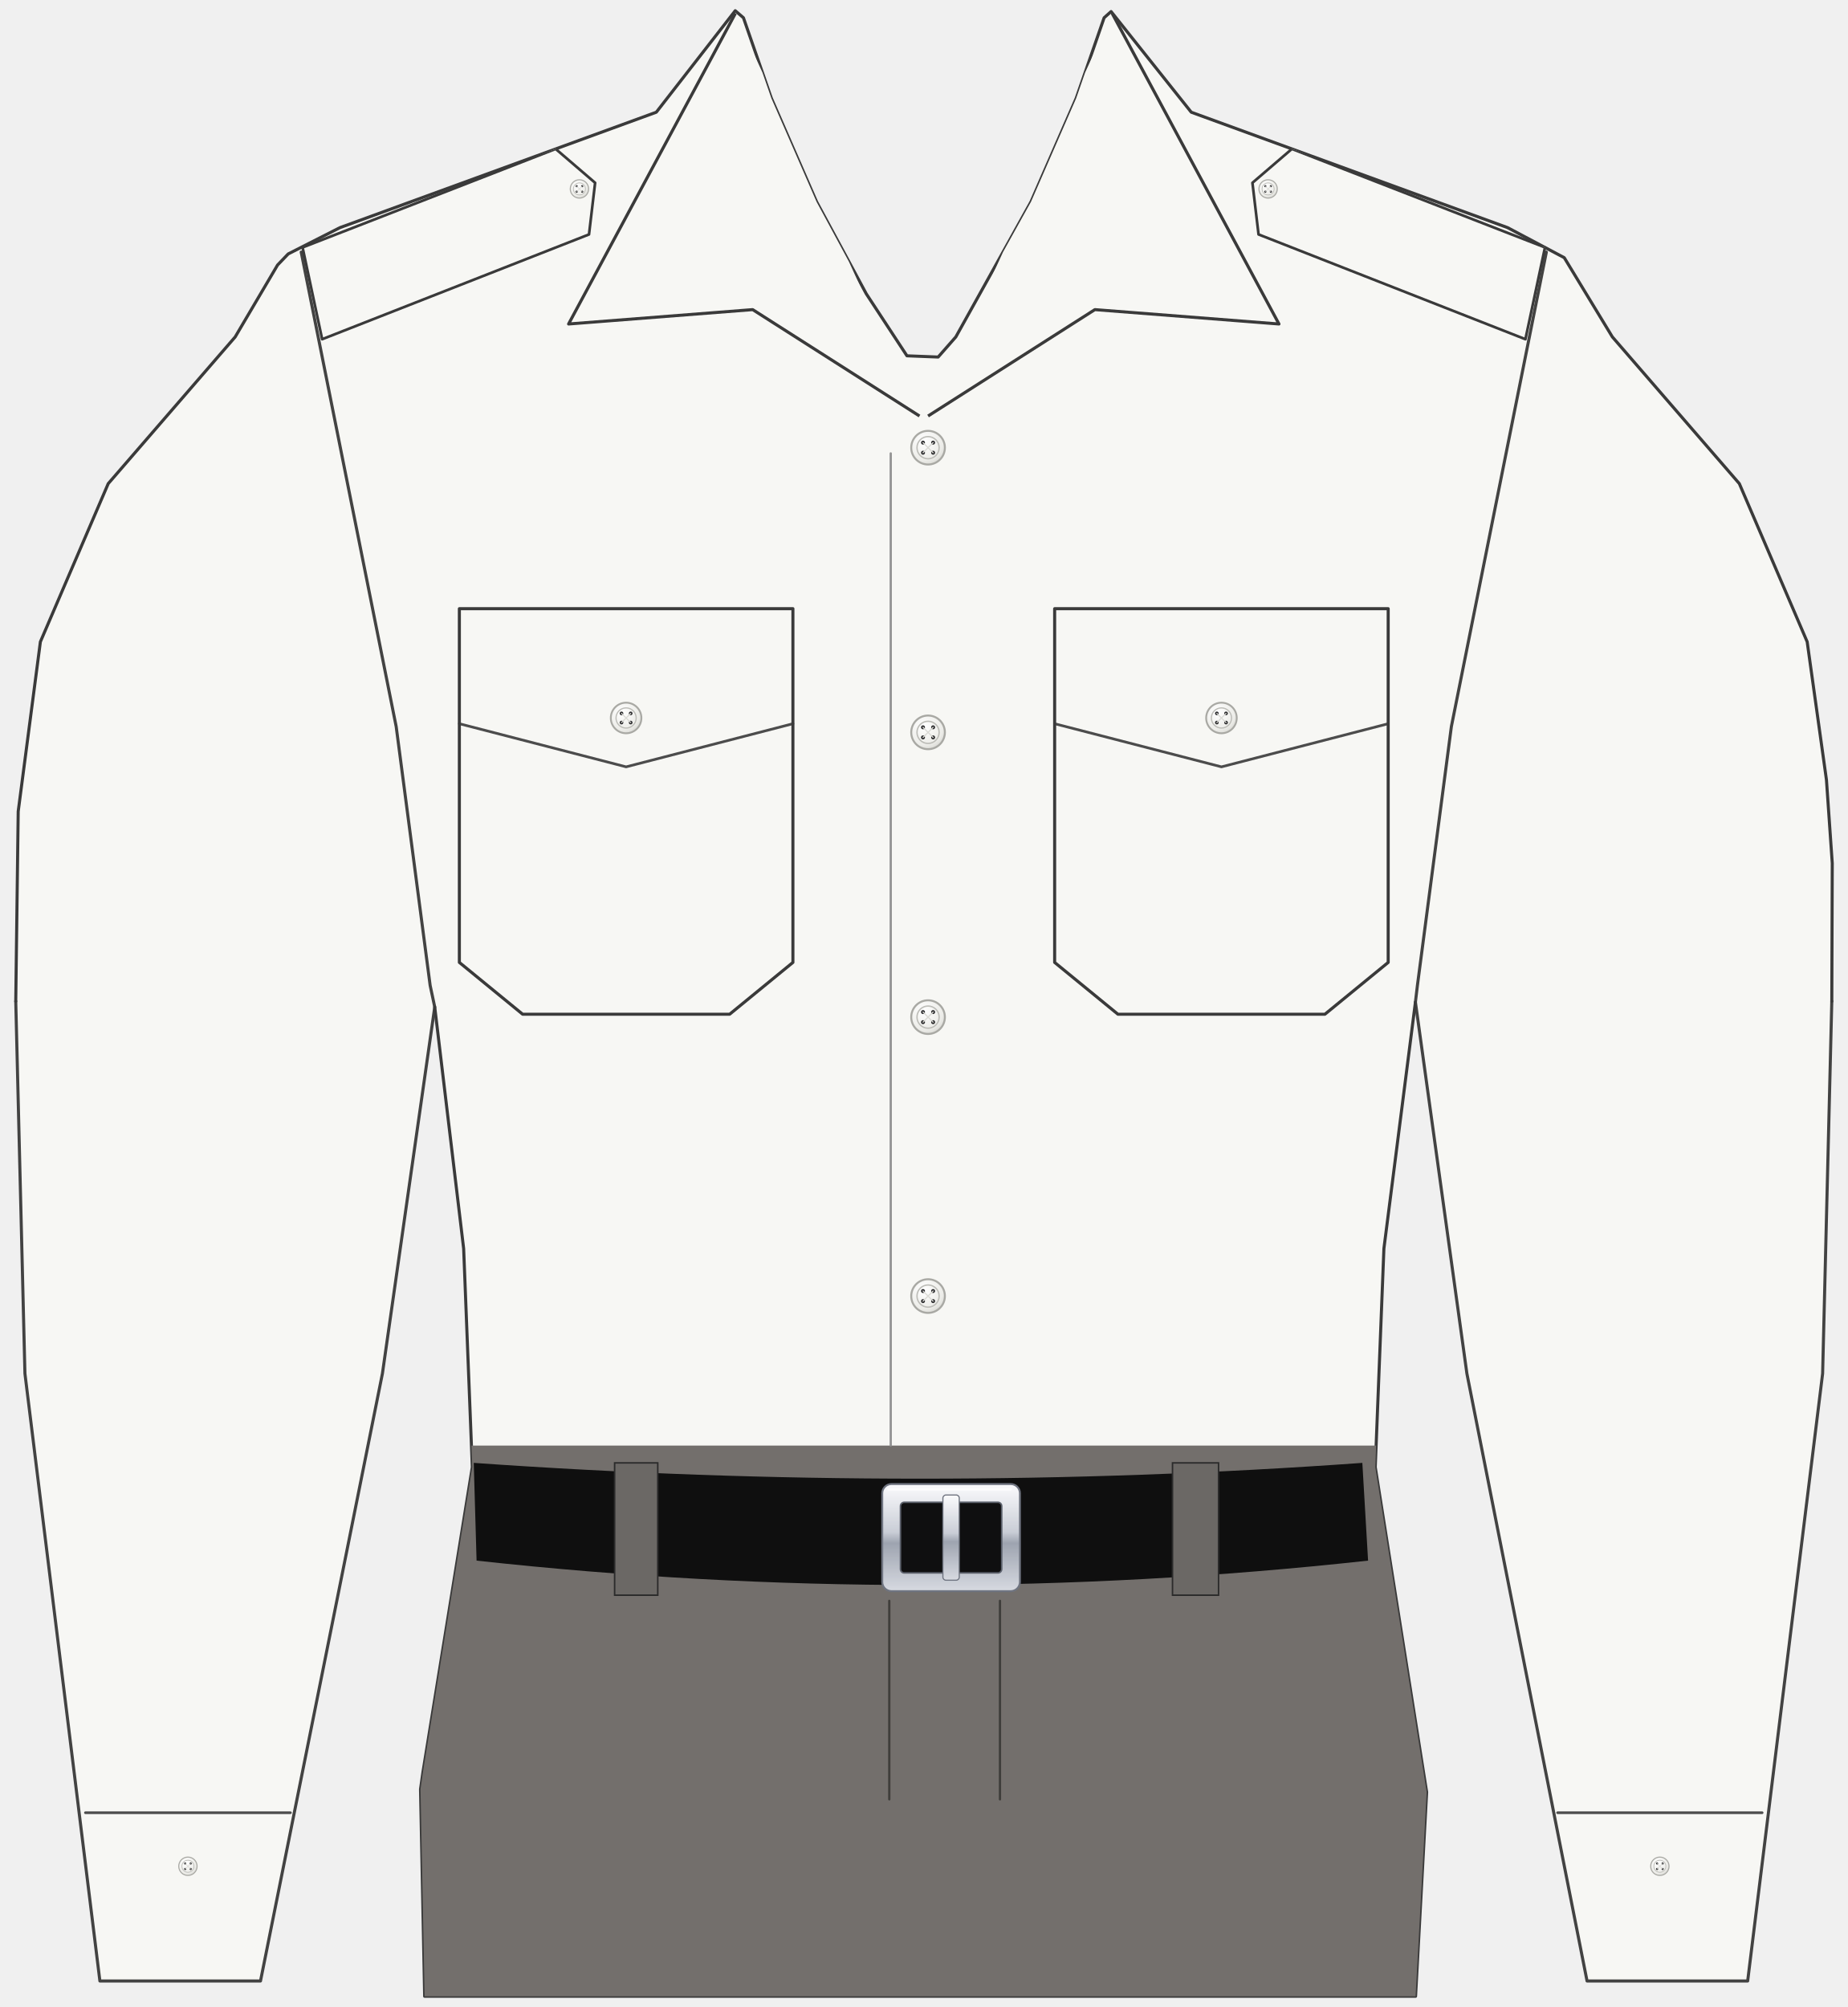
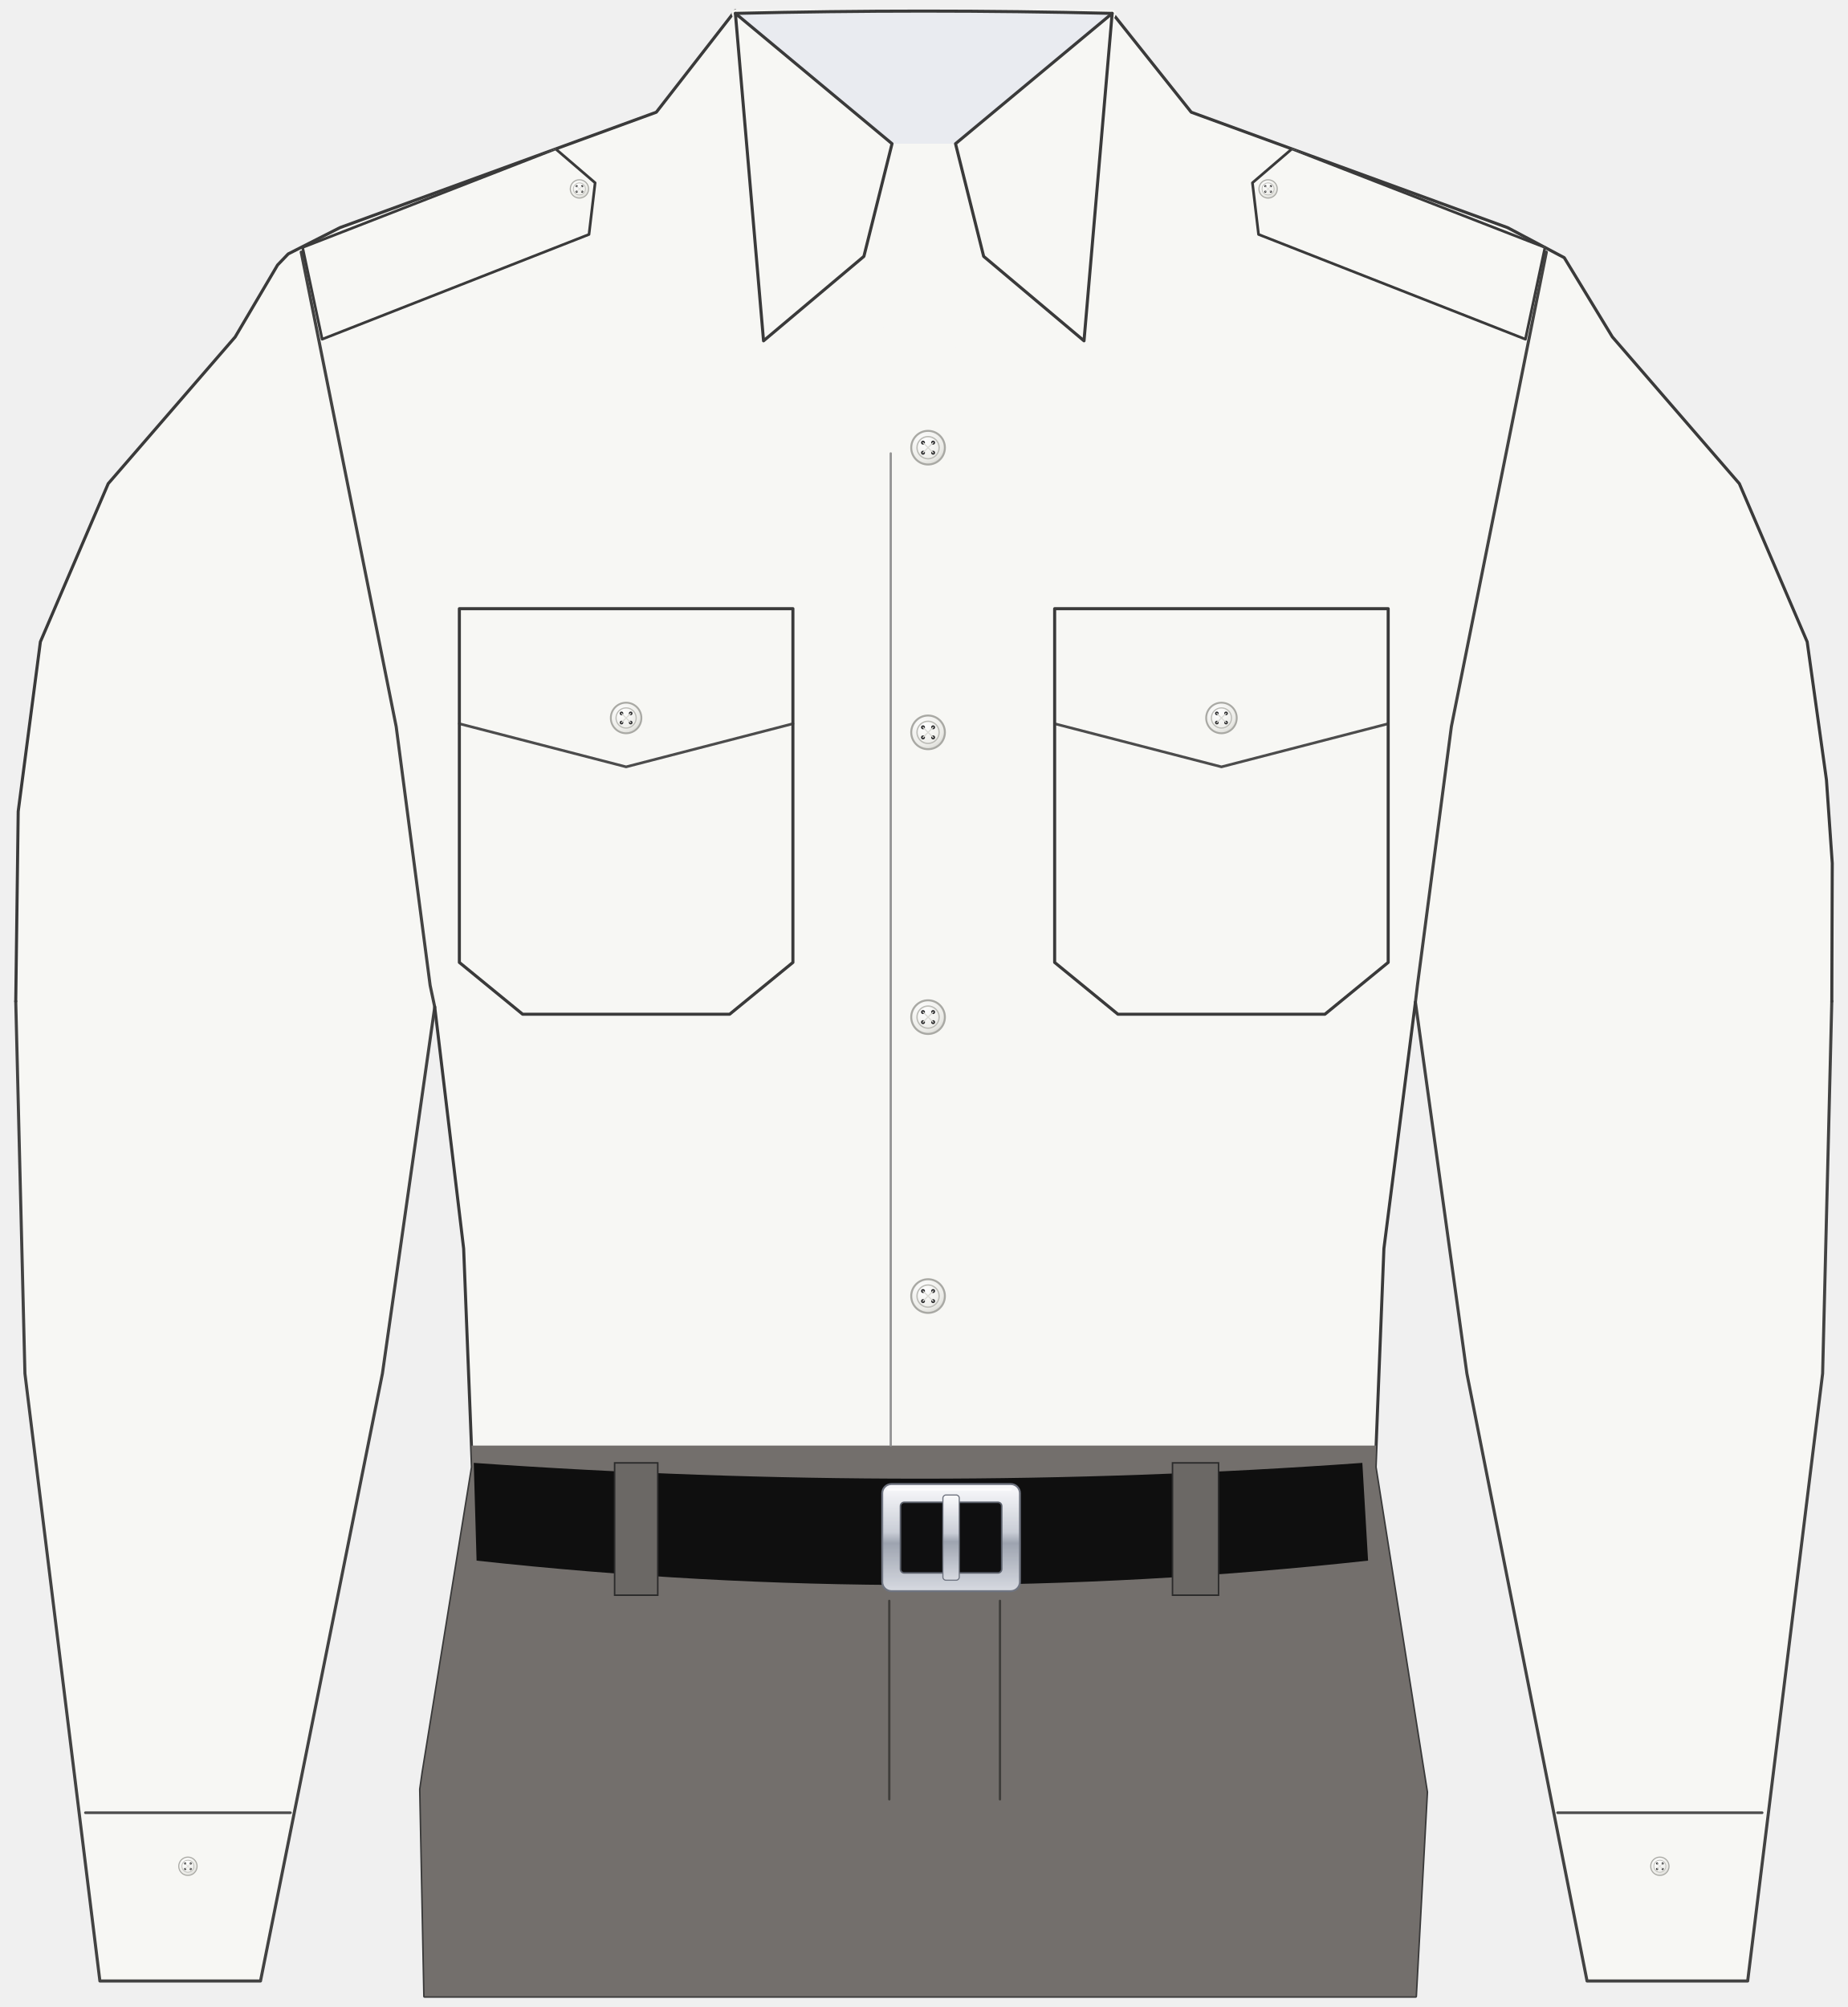
<svg xmlns="http://www.w3.org/2000/svg" width="24.156in" height="26.24in" viewBox="0 0 2415.6 2624" data-asset-id="garment-aviator-shirt-male-long" data-source="reference-art-measured" data-units="0.01in">
  <defs>
    <linearGradient id="garment-aviator-shirt-male-long__coatShade" gradientUnits="userSpaceOnUse" x1="-12" y1="0" x2="12" y2="0">
      <stop offset="0" stop-color="#000" stop-opacity=".30" />
      <stop offset=".12" stop-color="#000" stop-opacity=".08" />
      <stop offset=".3" stop-color="#000" stop-opacity="0" />
      <stop offset=".7" stop-color="#000" stop-opacity="0" />
      <stop offset=".88" stop-color="#000" stop-opacity=".08" />
      <stop offset="1" stop-color="#000" stop-opacity=".30" />
    </linearGradient>
    <linearGradient id="garment-aviator-shirt-male-long__topLight" x1="0" y1="0" x2="0" y2="1">
      <stop offset="0" stop-color="#fff" stop-opacity=".10" />
      <stop offset="1" stop-color="#fff" stop-opacity="0" />
    </linearGradient>
    <radialGradient id="garment-aviator-shirt-male-long__btn" cx=".4" cy=".35" r=".8">
      <stop offset="0" stop-color="#ffffff" />
      <stop offset=".6" stop-color="#cfd3da" />
      <stop offset="1" stop-color="#8d939e" />
    </radialGradient>
    <linearGradient id="garment-aviator-shirt-male-long__collarIn" x1="0" y1="0" x2="0" y2="1">
      <stop offset="0" stop-color="#7e8bb8" />
      <stop offset="1" stop-color="#b3bcdc" />
    </linearGradient>
    <linearGradient id="garment-aviator-shirt-male-long__plate" x1="0" y1="0" x2="0" y2="1">
      <stop offset="0" stop-color="#e4e6ea" />
      <stop offset="1" stop-color="#a9aeb8" />
    </linearGradient>
  </defs>
  <g id="garment-aviator-shirt-male-long__art" transform="translate(1207.800 10.000) scale(100)">
    <defs>
      <clipPath id="garment-aviator-shirt-male-long__clipSil">
        <path d="M-2.465,0.040L-2.358,0.132L-1.993,1.184L-1.402,2.538L-0.752,3.741L-0.220,4.552L0.188,4.568L0.419,4.305L1.402,2.538L1.993,1.184L2.358,0.132L2.449,0.051L3.497,1.367L7.633,2.876L8.374,3.269L9.003,4.305L10.663,6.223L11.550,8.291L11.802,10.096L11.878,11.186L11.872,12.991L11.727,13.114L6.644,12.921L6.428,13.002L6.016,16.224L5.903,19.082L6.575,23.331L6.430,26.000L4.850,26.000L-6.526,26.000L-6.580,23.293L-6.548,23.068L-5.903,19.082L-6.016,16.224L-6.394,13.066L-6.600,12.921L-11.650,13.114L-11.797,13.098L-11.872,12.991L-11.840,10.509L-11.550,8.291L-10.663,6.223L-9.003,4.305L-8.449,3.365L-8.310,3.220L-7.633,2.876L-3.497,1.367Z" />
      </clipPath>
      <linearGradient id="garment-aviator-shirt-male-long__silver" x1="0" y1="0" x2="0" y2="1">
        <stop offset="0" stop-color="#fbfbfd" />
        <stop offset=".45" stop-color="#c9cdd6" />
        <stop offset=".55" stop-color="#9ea4b0" />
        <stop offset="1" stop-color="#d7dae1" />
      </linearGradient>
      <radialGradient id="garment-aviator-shirt-male-long__btnw" cx=".38" cy=".32" r=".8">
        <stop offset="0" stop-color="#ffffff" />
        <stop offset=".7" stop-color="#ececE8" />
        <stop offset="1" stop-color="#cfcfca" />
      </radialGradient>
      <linearGradient id="garment-aviator-shirt-male-long__shadeH" x1="0" y1="0" x2="1" y2="0">
        <stop offset="0" stop-color="#6b7080" stop-opacity=".22" />
        <stop offset=".1" stop-color="#6b7080" stop-opacity=".05" />
        <stop offset=".3" stop-color="#6b7080" stop-opacity="0" />
        <stop offset=".7" stop-color="#6b7080" stop-opacity="0" />
        <stop offset=".9" stop-color="#6b7080" stop-opacity=".05" />
        <stop offset="1" stop-color="#6b7080" stop-opacity=".22" />
      </linearGradient>
      <linearGradient id="garment-aviator-shirt-male-long__shadeV" x1="0" y1="0" x2="0" y2="1">
        <stop offset="0" stop-color="#6b7080" stop-opacity=".10" />
        <stop offset=".3" stop-color="#6b7080" stop-opacity="0" />
        <stop offset="1" stop-color="#6b7080" stop-opacity=".12" />
      </linearGradient>
      <linearGradient id="garment-aviator-shirt-male-long__dropS" x1="0" y1="0" x2="0" y2="1">
        <stop offset="0" stop-color="#4a4f5e" stop-opacity=".26" />
        <stop offset="1" stop-color="#4a4f5e" stop-opacity="0" />
      </linearGradient>
    </defs>
    <path d="M-11.872,11.991L-11.872,12.991L-11.752,17.858L-10.772,25.800L-8.672,25.800L-7.078,17.858L-6.394,13.066L-6.394,12.066Z" fill="#f7f7f4" />
    <path d="M-10.961,23.600 L-8.281,23.600" fill="none" stroke="#3a3a3a" stroke-opacity="0.9" stroke-width="0.035" stroke-linecap="round" stroke-linejoin="round" />
    <g>
      <circle cx="-9.621" cy="24.300" r="0.120" fill="url(#garment-aviator-shirt-male-long__btnw)" stroke="#a9a9a4" stroke-width="0.014" />
      <circle cx="-9.621" cy="24.300" r="0.079" fill="none" stroke="#bdbdb8" stroke-width="0.010" />
      <circle cx="-9.657" cy="24.264" r="0.014" fill="#2a2a2c" />
      <circle cx="-9.585" cy="24.264" r="0.014" fill="#2a2a2c" />
      <circle cx="-9.657" cy="24.336" r="0.014" fill="#2a2a2c" />
      <circle cx="-9.585" cy="24.336" r="0.014" fill="#2a2a2c" />
      <path d="M-9.657,24.264 L-9.585,24.336 M-9.585,24.264 L-9.657,24.336" stroke="#d9d9d4" stroke-width="0.008" stroke-linecap="round" />
    </g>
    <path d="M11.872,11.991L11.872,12.991L11.752,17.858L10.772,25.800L8.672,25.800L7.101,17.858L6.428,13.002L6.428,12.002Z" fill="#f7f7f4" />
    <path d="M10.961,23.600 L8.287,23.600" fill="none" stroke="#3a3a3a" stroke-opacity="0.9" stroke-width="0.035" stroke-linecap="round" stroke-linejoin="round" />
    <g>
      <circle cx="9.624" cy="24.300" r="0.120" fill="url(#garment-aviator-shirt-male-long__btnw)" stroke="#a9a9a4" stroke-width="0.014" />
      <circle cx="9.624" cy="24.300" r="0.079" fill="none" stroke="#bdbdb8" stroke-width="0.010" />
      <circle cx="9.588" cy="24.264" r="0.014" fill="#2a2a2c" />
      <circle cx="9.660" cy="24.264" r="0.014" fill="#2a2a2c" />
      <circle cx="9.588" cy="24.336" r="0.014" fill="#2a2a2c" />
      <circle cx="9.660" cy="24.336" r="0.014" fill="#2a2a2c" />
      <path d="M9.588,24.264 L9.660,24.336 M9.660,24.264 L9.588,24.336" stroke="#d9d9d4" stroke-width="0.008" stroke-linecap="round" />
    </g>
    <g id="garment-aviator-shirt-male-long__garment-body">
      <path id="garment-aviator-shirt-male-long__silhouette" d="M-2.465,0.040L-2.358,0.132L-1.993,1.184L-1.402,2.538L-0.752,3.741L-0.220,4.552L0.188,4.568L0.419,4.305L1.402,2.538L1.993,1.184L2.358,0.132L2.449,0.051L3.497,1.367L7.633,2.876L8.374,3.269L9.003,4.305L10.663,6.223L11.550,8.291L11.802,10.096L11.878,11.186L11.872,12.991L11.727,13.114L6.644,12.921L6.428,13.002L6.016,16.224L5.903,19.082L6.575,23.331L6.430,26.000L4.850,26.000L-6.526,26.000L-6.580,23.293L-6.548,23.068L-5.903,19.082L-6.016,16.224L-6.394,13.066L-6.600,12.921L-11.650,13.114L-11.797,13.098L-11.872,12.991L-11.840,10.509L-11.550,8.291L-10.663,6.223L-9.003,4.305L-8.449,3.365L-8.310,3.220L-7.633,2.876L-3.497,1.367Z" fill="#f7f7f4" />
      <path id="garment-aviator-shirt-male-long__silhouette-line" d="M-11.872,12.991L-11.840,10.509L-11.550,8.291L-10.663,6.223L-9.003,4.305L-8.449,3.365L-8.310,3.220L-7.633,2.876L-3.497,1.367L-2.465,0.040L-2.358,0.132L-1.993,1.184L-1.402,2.538L-0.752,3.741L-0.220,4.552L0.188,4.568L0.419,4.305L1.402,2.538L1.993,1.184L2.358,0.132L2.449,0.051L3.497,1.367L7.633,2.876L8.374,3.269L9.003,4.305L10.663,6.223L11.550,8.291L11.802,10.096L11.878,11.186L11.872,12.991M6.428,13.002L6.016,16.224L5.903,19.082L6.575,23.331L6.430,26.000L4.850,26.000L-6.526,26.000L-6.580,23.293L-6.548,23.068L-5.903,19.082L-6.016,16.224L-6.394,13.066" fill="none" stroke="#3a3a3a" stroke-width=".04" stroke-linejoin="round" stroke-linecap="round" />
      <g clip-path="url(#garment-aviator-shirt-male-long__clipSil)">
        <path id="garment-aviator-shirt-male-long__trousers" d="M-12.878,18.800 L12.878,18.800 L12.878,27.000 L-12.878,27.000 Z" fill="#736f6c" />
        <path id="garment-aviator-shirt-male-long__epaulet-right" d="M-8.122,3.135L-4.813,1.847L-4.297,2.290L-4.377,2.965L-7.866,4.335Z" fill="#f7f7f4" stroke="#3a3a3a" stroke-width=".035" stroke-linejoin="round" />
        <g>
          <circle cx="-4.502" cy="2.370" r="0.120" fill="url(#garment-aviator-shirt-male-long__btnw)" stroke="#a9a9a4" stroke-width="0.014" />
          <circle cx="-4.502" cy="2.370" r="0.079" fill="none" stroke="#bdbdb8" stroke-width="0.010" />
          <circle cx="-4.538" cy="2.334" r="0.014" fill="#2a2a2c" />
          <circle cx="-4.466" cy="2.334" r="0.014" fill="#2a2a2c" />
          <circle cx="-4.538" cy="2.406" r="0.014" fill="#2a2a2c" />
          <circle cx="-4.466" cy="2.406" r="0.014" fill="#2a2a2c" />
          <path d="M-4.538,2.334 L-4.466,2.406 M-4.466,2.334 L-4.538,2.406" stroke="#d9d9d4" stroke-width="0.008" stroke-linecap="round" />
        </g>
        <path id="garment-aviator-shirt-male-long__epaulet-left" d="M8.122,3.135L4.813,1.847L4.297,2.290L4.377,2.965L7.866,4.335Z" fill="#f7f7f4" stroke="#3a3a3a" stroke-width=".035" stroke-linejoin="round" />
        <g>
          <circle cx="4.502" cy="2.370" r="0.120" fill="url(#garment-aviator-shirt-male-long__btnw)" stroke="#a9a9a4" stroke-width="0.014" />
          <circle cx="4.502" cy="2.370" r="0.079" fill="none" stroke="#bdbdb8" stroke-width="0.010" />
          <circle cx="4.466" cy="2.334" r="0.014" fill="#2a2a2c" />
          <circle cx="4.538" cy="2.334" r="0.014" fill="#2a2a2c" />
          <circle cx="4.466" cy="2.406" r="0.014" fill="#2a2a2c" />
          <circle cx="4.538" cy="2.406" r="0.014" fill="#2a2a2c" />
          <path d="M4.466,2.334 L4.538,2.406 M4.538,2.334 L4.466,2.406" stroke="#d9d9d4" stroke-width="0.008" stroke-linecap="round" />
        </g>
        <g id="garment-aviator-shirt-male-long__pocket-right">
          <path d="M-6.072,7.858L-1.711,7.858L-1.711,12.483L-2.538,13.160L-5.245,13.160L-6.072,12.483Z" fill="none" stroke="#3a3a3a" stroke-width=".04" stroke-linejoin="round" />
          <path d="M-6.072,9.362L-3.892,9.926L-1.711,9.362" fill="none" stroke="#3a3a3a" stroke-opacity="0.9" stroke-width="0.035" stroke-linecap="round" stroke-linejoin="round" />
          <g id="garment-aviator-shirt-male-long__pocket-right-button">
            <circle cx="-3.892" cy="9.287" r="0.200" fill="url(#garment-aviator-shirt-male-long__btnw)" stroke="#a9a9a4" stroke-width="0.024" />
            <circle cx="-3.892" cy="9.287" r="0.132" fill="none" stroke="#bdbdb8" stroke-width="0.016" />
            <circle cx="-3.952" cy="9.227" r="0.024" fill="#2a2a2c" />
            <circle cx="-3.832" cy="9.227" r="0.024" fill="#2a2a2c" />
            <circle cx="-3.952" cy="9.347" r="0.024" fill="#2a2a2c" />
            <circle cx="-3.832" cy="9.347" r="0.024" fill="#2a2a2c" />
            <path d="M-3.952,9.227 L-3.832,9.347 M-3.832,9.227 L-3.952,9.347" stroke="#d9d9d4" stroke-width="0.014" stroke-linecap="round" />
          </g>
        </g>
        <g id="garment-aviator-shirt-male-long__pocket-left">
          <path d="M6.072,7.858L1.711,7.858L1.711,12.483L2.538,13.160L5.245,13.160L6.072,12.483Z" fill="none" stroke="#3a3a3a" stroke-width=".04" stroke-linejoin="round" />
          <path d="M6.072,9.362L3.892,9.926L1.711,9.362" fill="none" stroke="#3a3a3a" stroke-opacity="0.9" stroke-width="0.035" stroke-linecap="round" stroke-linejoin="round" />
          <g id="garment-aviator-shirt-male-long__pocket-left-button">
            <circle cx="3.892" cy="9.287" r="0.200" fill="url(#garment-aviator-shirt-male-long__btnw)" stroke="#a9a9a4" stroke-width="0.024" />
            <circle cx="3.892" cy="9.287" r="0.132" fill="none" stroke="#bdbdb8" stroke-width="0.016" />
            <circle cx="3.832" cy="9.227" r="0.024" fill="#2a2a2c" />
            <circle cx="3.952" cy="9.227" r="0.024" fill="#2a2a2c" />
            <circle cx="3.832" cy="9.347" r="0.024" fill="#2a2a2c" />
            <circle cx="3.952" cy="9.347" r="0.024" fill="#2a2a2c" />
            <path d="M3.832,9.227 L3.952,9.347 M3.952,9.227 L3.832,9.347" stroke="#d9d9d4" stroke-width="0.014" stroke-linecap="round" />
          </g>
        </g>
        <path d="M-0.432,5.828L-0.432,18.800" fill="none" stroke="#8a8a8a" stroke-opacity="0.9" stroke-width="0.03" stroke-linecap="round" stroke-linejoin="round" />
        <g id="garment-aviator-shirt-male-long__button-1">
          <circle cx="0.056" cy="5.753" r="0.220" fill="url(#garment-aviator-shirt-male-long__btnw)" stroke="#a9a9a4" stroke-width="0.026" />
          <circle cx="0.056" cy="5.753" r="0.145" fill="none" stroke="#bdbdb8" stroke-width="0.018" />
          <circle cx="-0.010" cy="5.687" r="0.026" fill="#2a2a2c" />
          <circle cx="0.122" cy="5.687" r="0.026" fill="#2a2a2c" />
          <circle cx="-0.010" cy="5.819" r="0.026" fill="#2a2a2c" />
          <circle cx="0.122" cy="5.819" r="0.026" fill="#2a2a2c" />
          <path d="M-0.010,5.687 L0.122,5.819 M0.122,5.687 L-0.010,5.819" stroke="#d9d9d4" stroke-width="0.015" stroke-linecap="round" />
        </g>
        <g id="garment-aviator-shirt-male-long__button-2">
          <circle cx="0.056" cy="9.475" r="0.220" fill="url(#garment-aviator-shirt-male-long__btnw)" stroke="#a9a9a4" stroke-width="0.026" />
          <circle cx="0.056" cy="9.475" r="0.145" fill="none" stroke="#bdbdb8" stroke-width="0.018" />
          <circle cx="-0.010" cy="9.409" r="0.026" fill="#2a2a2c" />
          <circle cx="0.122" cy="9.409" r="0.026" fill="#2a2a2c" />
          <circle cx="-0.010" cy="9.541" r="0.026" fill="#2a2a2c" />
          <circle cx="0.122" cy="9.541" r="0.026" fill="#2a2a2c" />
          <path d="M-0.010,9.409 L0.122,9.541 M0.122,9.409 L-0.010,9.541" stroke="#d9d9d4" stroke-width="0.015" stroke-linecap="round" />
        </g>
        <g id="garment-aviator-shirt-male-long__button-3">
          <circle cx="0.056" cy="13.198" r="0.220" fill="url(#garment-aviator-shirt-male-long__btnw)" stroke="#a9a9a4" stroke-width="0.026" />
          <circle cx="0.056" cy="13.198" r="0.145" fill="none" stroke="#bdbdb8" stroke-width="0.018" />
          <circle cx="-0.010" cy="13.132" r="0.026" fill="#2a2a2c" />
          <circle cx="0.122" cy="13.132" r="0.026" fill="#2a2a2c" />
          <circle cx="-0.010" cy="13.264" r="0.026" fill="#2a2a2c" />
          <circle cx="0.122" cy="13.264" r="0.026" fill="#2a2a2c" />
          <path d="M-0.010,13.132 L0.122,13.264 M0.122,13.132 L-0.010,13.264" stroke="#d9d9d4" stroke-width="0.015" stroke-linecap="round" />
        </g>
        <g id="garment-aviator-shirt-male-long__button-4">
          <circle cx="0.056" cy="16.845" r="0.220" fill="url(#garment-aviator-shirt-male-long__btnw)" stroke="#a9a9a4" stroke-width="0.026" />
          <circle cx="0.056" cy="16.845" r="0.145" fill="none" stroke="#bdbdb8" stroke-width="0.018" />
          <circle cx="-0.010" cy="16.779" r="0.026" fill="#2a2a2c" />
          <circle cx="0.122" cy="16.779" r="0.026" fill="#2a2a2c" />
          <circle cx="-0.010" cy="16.911" r="0.026" fill="#2a2a2c" />
          <circle cx="0.122" cy="16.911" r="0.026" fill="#2a2a2c" />
          <path d="M-0.010,16.779 L0.122,16.911 M0.122,16.779 L-0.010,16.911" stroke="#d9d9d4" stroke-width="0.015" stroke-linecap="round" />
        </g>
-         <path id="garment-aviator-shirt-male-long__collar-right" d="M-2.463,0.075L-4.644,4.136L-2.237,3.948L-0.056,5.339" fill="#f7f7f4" stroke="#3a3a3a" stroke-width=".04" stroke-linejoin="round" />
-         <path id="garment-aviator-shirt-male-long__collar-left" d="M2.463,0.075L4.644,4.136L2.237,3.948L0.056,5.339" fill="#f7f7f4" stroke="#3a3a3a" stroke-width=".04" stroke-linejoin="round" />
        <path id="garment-aviator-shirt-male-long__belt" d="M-5.884,19.026 Q-0.019,19.439 5.734,19.026 L5.809,20.304 Q-0.019,20.943 -5.847,20.304 Z" fill="#0f0f0f" />
        <rect x="-4.042" y="19.026" width="0.564" height="1.730" fill="#6b6865" stroke="#2b2b2b" stroke-width=".02" />
        <rect x="3.252" y="19.026" width="0.602" height="1.730" fill="#6b6865" stroke="#2b2b2b" stroke-width=".02" />
        <g id="garment-aviator-shirt-male-long__belt-buckle">
          <rect x="-0.543" y="19.303" width="1.800" height="1.400" rx=".12" fill="url(#garment-aviator-shirt-male-long__silver)" stroke="#6f7480" stroke-width=".025" />
          <rect x="-0.305" y="19.541" width="1.324" height="0.924" rx=".05" fill="#0f0f10" stroke="#5d626d" stroke-width=".02" />
          <rect x="0.250" y="19.446" width="0.214" height="1.114" rx=".04" fill="url(#garment-aviator-shirt-male-long__silver)" stroke="#6f7480" stroke-width=".015" />
          <path d="M-0.463,19.373 L1.137,19.373" stroke="#fff" stroke-opacity=".75" stroke-width=".03" stroke-linecap="round" />
        </g>
        <path d="M-0.451,20.830L-0.451,23.425" fill="none" stroke="#3a3936" stroke-opacity="0.9" stroke-width="0.03" stroke-linecap="round" stroke-linejoin="round" />
        <path d="M0.996,20.830L0.996,23.425" fill="none" stroke="#3a3936" stroke-opacity="0.9" stroke-width="0.03" stroke-linecap="round" stroke-linejoin="round" />
      </g>
      <path d="M-11.872,12.991 L-11.872,12.991 L-11.752,17.858 L-10.772,25.800 L-8.672,25.800 L-7.078,17.858 L-6.394,13.066 L-6.394,13.066 L-6.454,12.784 L-6.898,9.400 L-8.140,3.196" fill="none" stroke="#3a3a3a" stroke-opacity="0.95" stroke-width="0.04" stroke-linecap="round" stroke-linejoin="round" />
      <path d="M11.872,12.991 L11.872,12.991 L11.752,17.858 L10.772,25.800 L8.672,25.800 L7.101,17.858 L6.428,13.002 L6.428,13.002 L6.454,12.784 L6.898,9.400 L8.140,3.196" fill="none" stroke="#3a3a3a" stroke-opacity="0.95" stroke-width="0.04" stroke-linecap="round" stroke-linejoin="round" />
+       <g id="garment-aviator-shirt-male-long__closed-collar">
+         <path d="M-2.463,0.075L-0.056,5.339L0.056,5.339L2.463,0.075Z" fill="#f7f7f4" stroke="#f7f7f4" stroke-width=".1" stroke-linejoin="round" />
+         <path d="M-2.463,0.075L-0.415,1.779L0.415,1.779L2.463,0.075Q0.000,0.015 -2.463,0.075Z" fill="#e9ebf0" />
+         <path d="M2.463,0.075 Q0.000,0.015 -2.463,0.075" fill="none" stroke="#3a3a3a" stroke-width=".04" stroke-linecap="round" />
+         <path id="garment-aviator-shirt-male-long__collar-right" d="M-2.463,0.075L-2.095,4.356L-0.783,3.252L-0.415,1.779Z" fill="#f7f7f4" stroke="#3a3a3a" stroke-width=".04" stroke-linejoin="round" />
+         <path id="garment-aviator-shirt-male-long__collar-left" d="M2.463,0.075L2.095,4.356L0.783,3.252L0.415,1.779Z" fill="#f7f7f4" stroke="#3a3a3a" stroke-width=".04" stroke-linejoin="round" />
+       </g>
    </g>
    <rect id="garment-aviator-shirt-male-long__nameplate-slot" x="-5.579" y="7.108" width="3.375" height="0.75" fill="none" stroke="none" />
    <rect id="garment-aviator-shirt-male-long__ribbon-slot" x="1.829" y="6.358" width="4.125" height="1.5" fill="none" stroke="none" />
  </g>
</svg>
